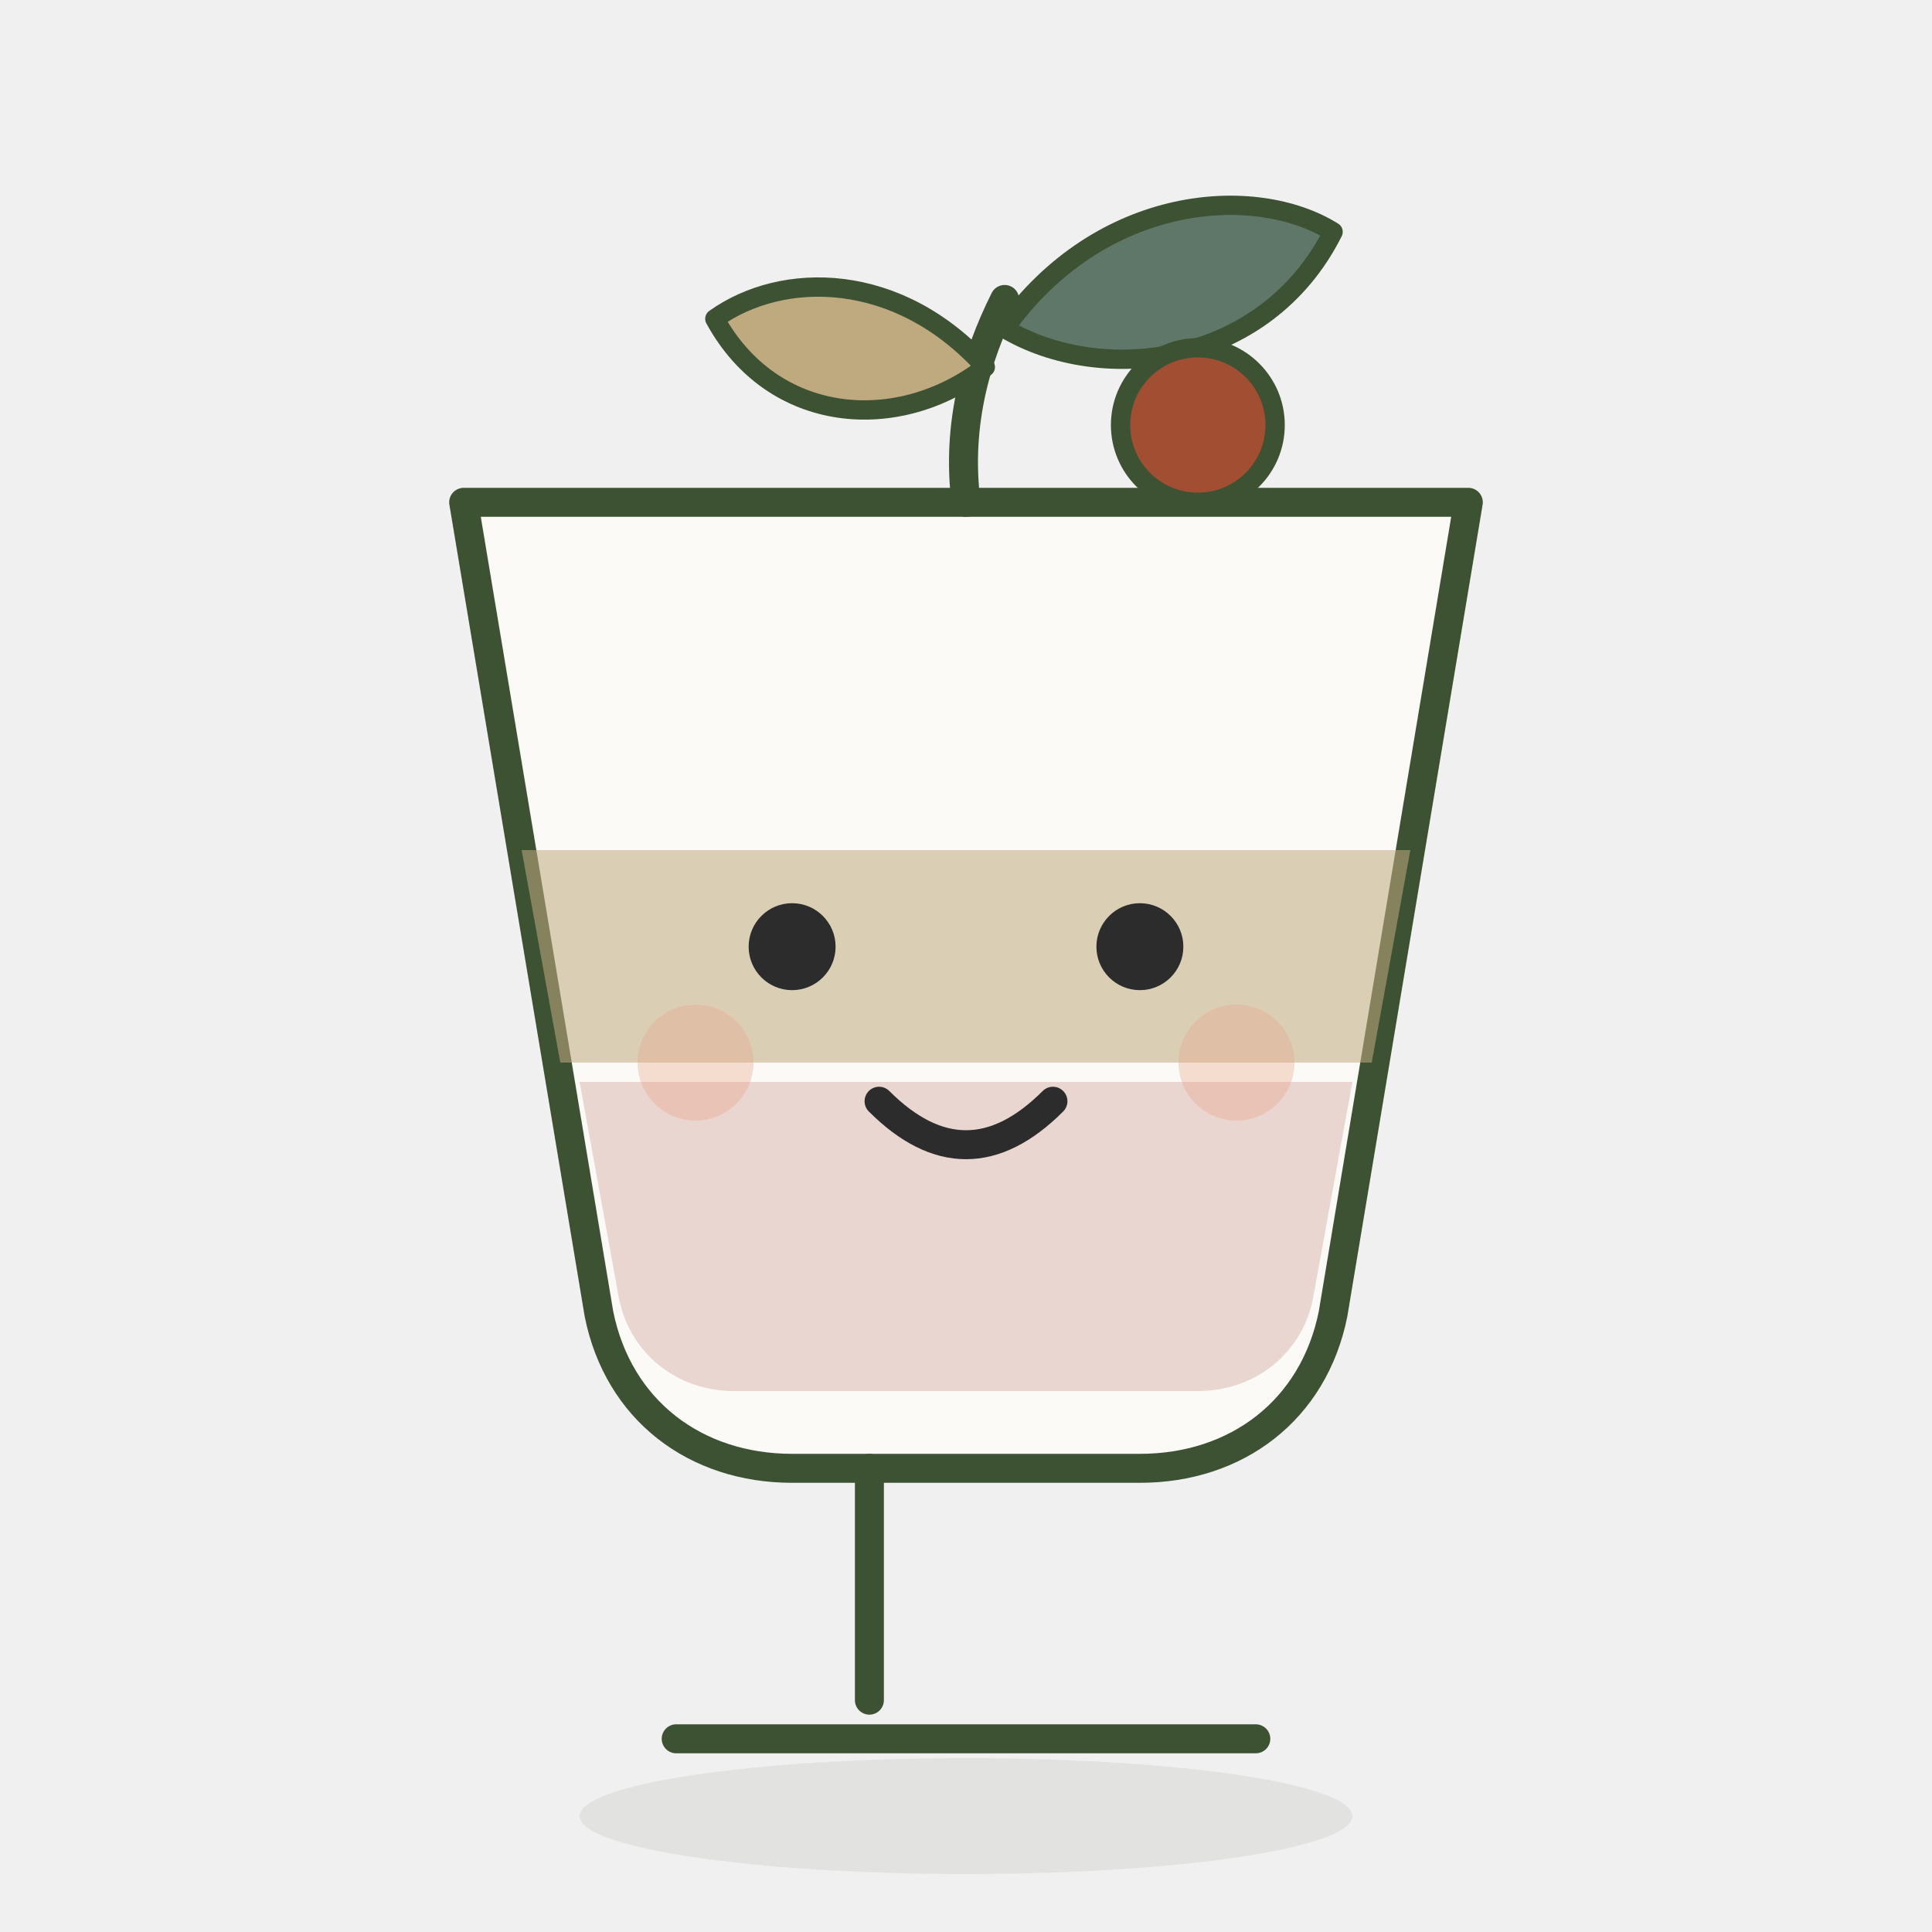
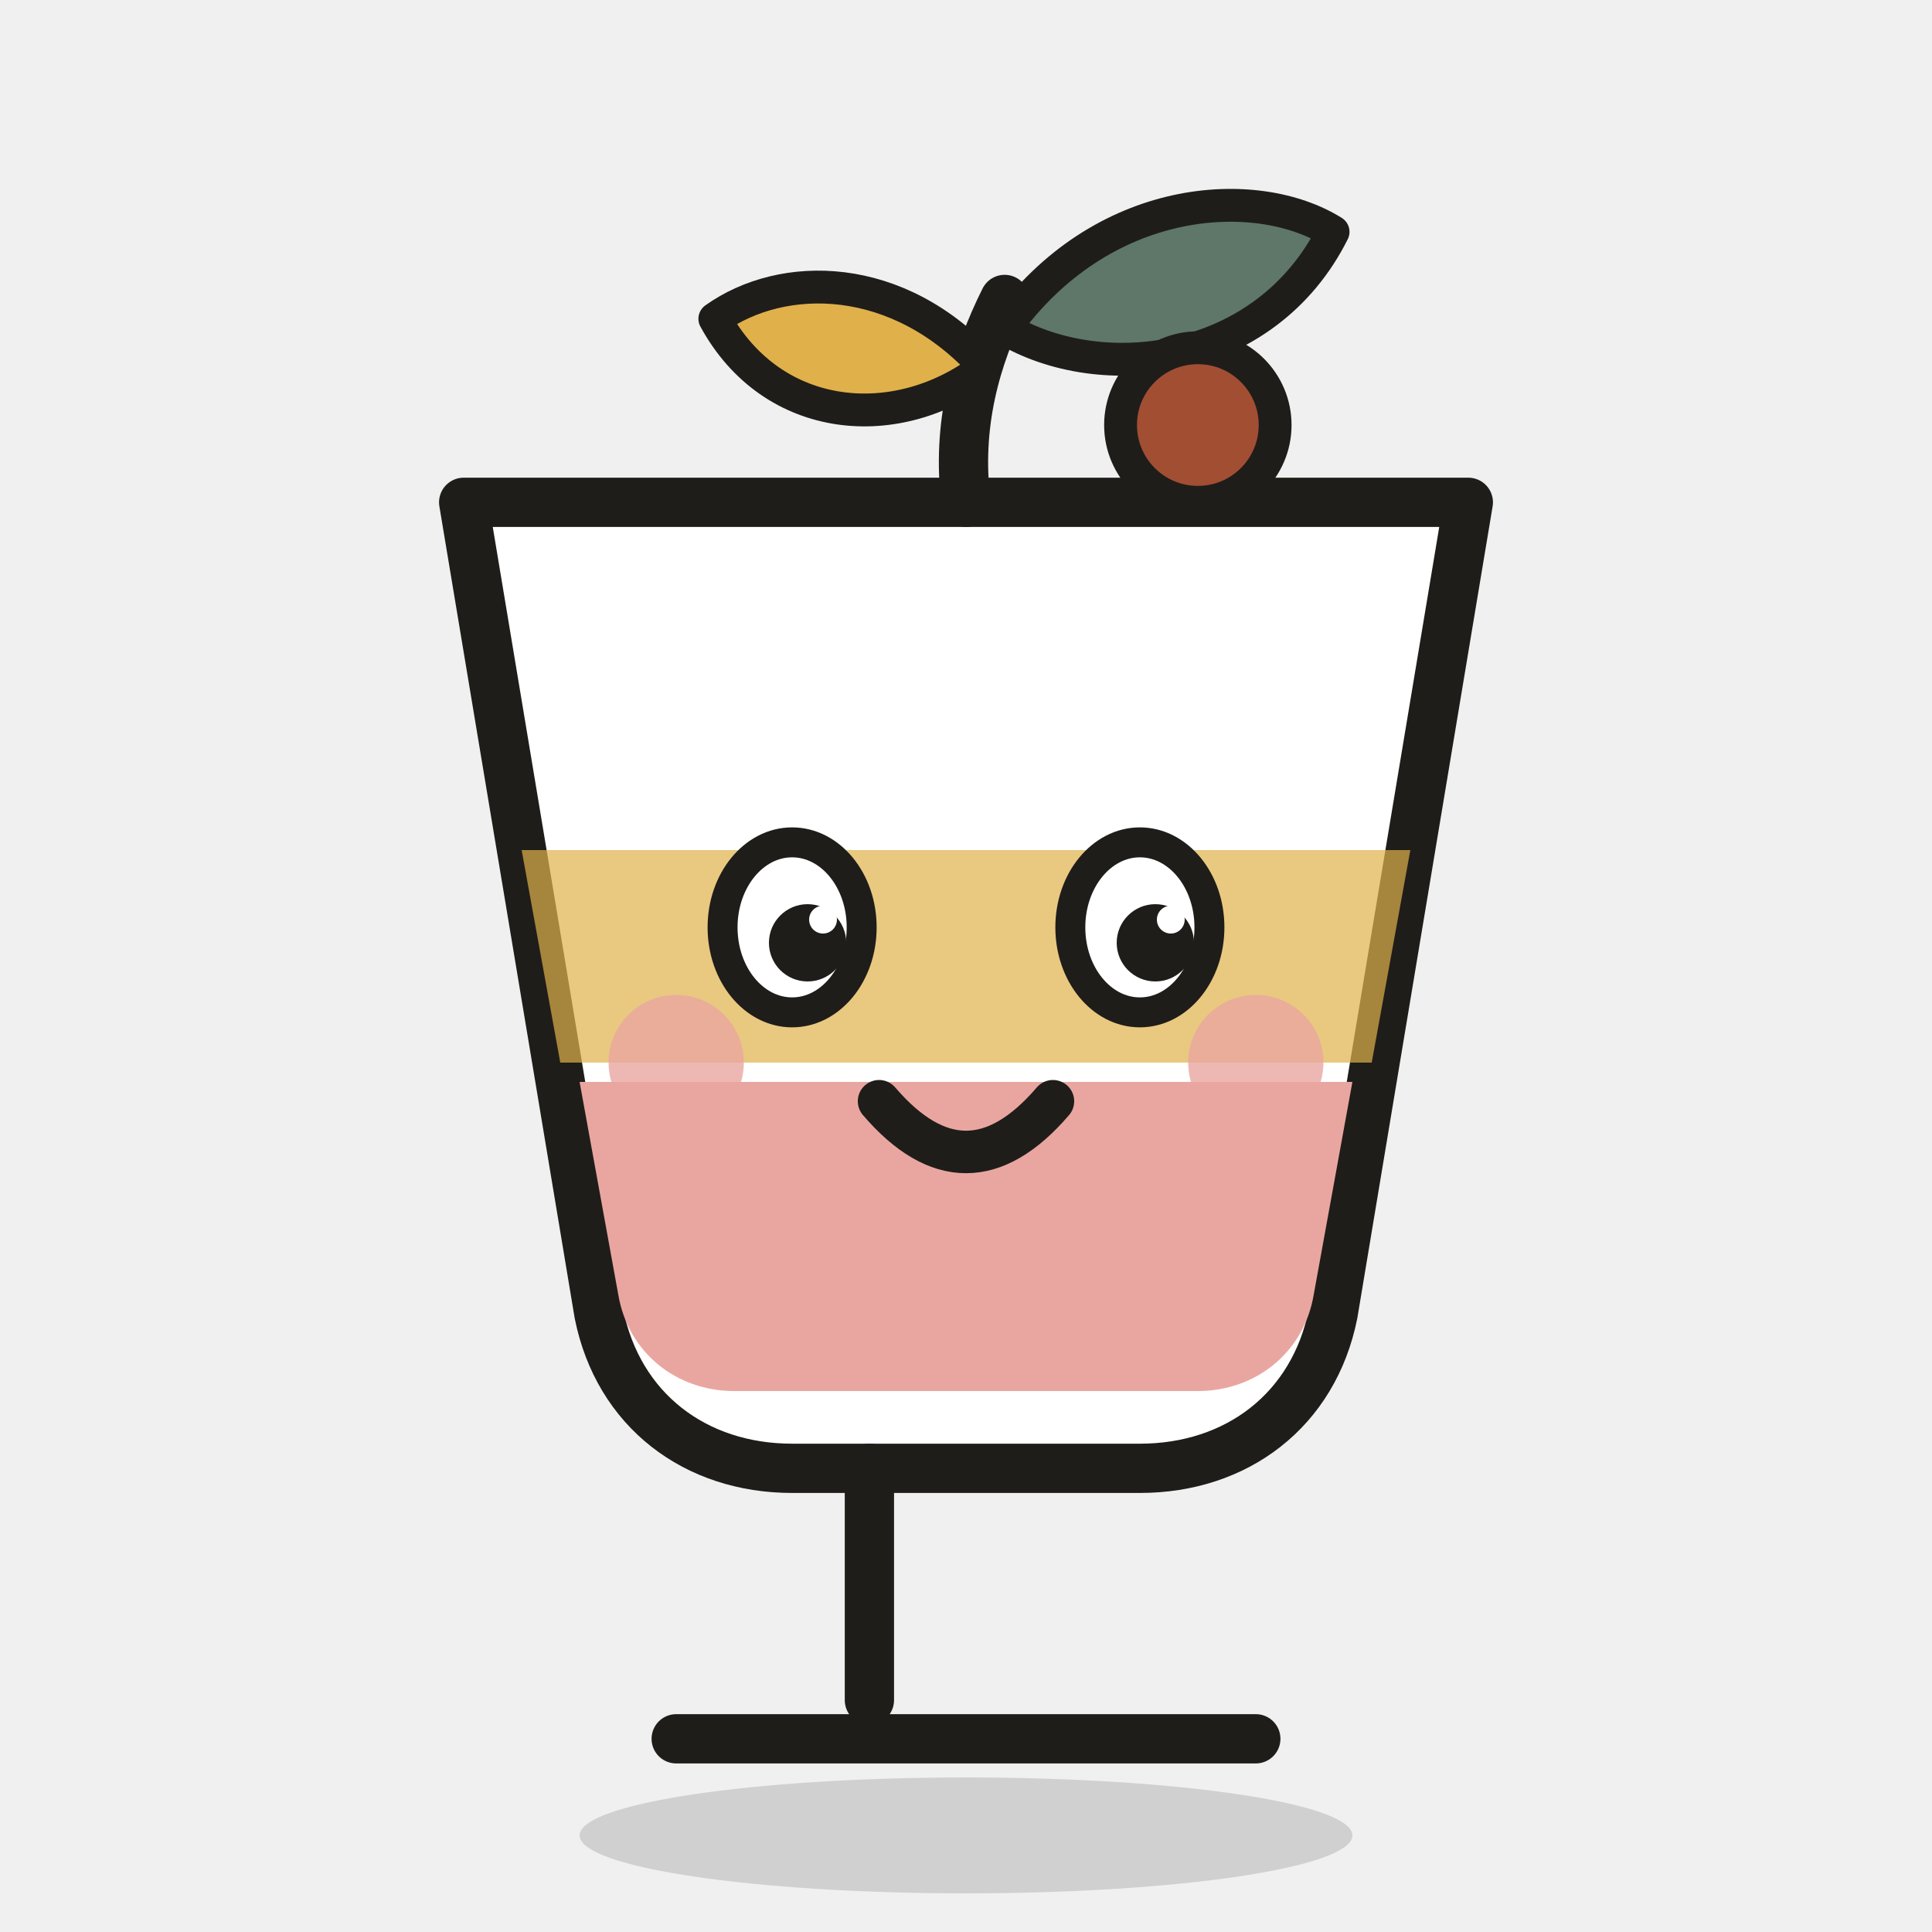
<svg xmlns="http://www.w3.org/2000/svg" viewBox="0 0 200 200" width="200" height="200">
+   <defs>
+     <pattern id="raster" width="7" height="7" patternUnits="userSpaceOnUse">
+       <circle cx="3.5" cy="3.5" r="1.7" fill="#c69a4c" opacity=".65" />
+     </pattern>
+     <clipPath id="tc">
+       <circle cx="100" cy="112" r="64" />
+     </clipPath>
+   </defs>
  <style>
@media (prefers-reduced-motion: no-preference) {
.hop{animation:hop 3.2s ease-in-out infinite;transform-origin:100px 186px}
.lis{animation:lis 2.8s ease-in-out infinite}
.oko{animation:mrk 5s infinite}
.bub{animation:bub 2.6s ease-in-out infinite}
.bub2{animation-delay:.7s}
.kon{animation:kon 1.6s ease-in-out infinite}
.kon2{animation-delay:.8s}
.lzice{animation:lzice 1.8s ease-in-out infinite;transform-origin:170px 168px}
}
@keyframes hop{0%,100%{transform:translateY(0) scale(1,1)}45%{transform:translateY(-5px) scale(.99,1.01)}55%{transform:translateY(-5px)}}
@keyframes lis{0%,100%{transform:rotate(-5deg)}50%{transform:rotate(6deg)}}
@keyframes mrk{0%,90%,100%{transform:scaleY(1)}93%{transform:scaleY(.1)}96%{transform:scaleY(1)}}
@keyframes bub{0%,100%{transform:translateY(0);opacity:1}50%{transform:translateY(-7px);opacity:.55}}
@keyframes kon{0%,100%{opacity:1;transform:translateY(0)}50%{opacity:.3;transform:translateY(3px)}}
@keyframes lzice{0%,100%{transform:rotate(-8deg)}50%{transform:rotate(10deg)}}
</style>
-   <ellipse cx="100" cy="188" rx="40" ry="6" fill="#3d5233" opacity=".08" />
+   <ellipse cx="100" cy="190" rx="40" ry="6" fill="#1f1d1a" opacity=".15" />
  <g class="hop">
-     <path d="M48 52h104l-14 84c-2 10-10 16-20 16H82c-10 0-18-6-20-16z" fill="#fbfaf6" stroke="#3d5233" stroke-width="3" stroke-linejoin="round" />
-     <path d="M54 88h92l-4 22H58z" fill="#bfa97f" opacity=".55" />
-     <path d="M60 112h80l-4 22c-1 6-6 10-12 10H76c-6 0-11-4-12-10z" fill="#e9d6d0" />
-     <path d="M90 152v24M70 180h60" stroke="#3d5233" stroke-width="3" stroke-linecap="round" />
+     <path d="M48 52h104l-14 84c-2 10-10 16-20 16H82c-10 0-18-6-20-16z" fill="#fff" stroke="#1f1d1a" stroke-width="5.1" stroke-linejoin="round" />
+     <path d="M54 88h92l-4 22H58z" fill="#e0b04a" opacity=".7" />
+     <path d="M60 112h80l-4 22c-1 6-6 10-12 10H76c-6 0-11-4-12-10z" fill="#e9a6a0" />
+     <path d="M90 152v24M70 180h60" stroke="#1f1d1a" stroke-width="5.1" stroke-linecap="round" />
    <g class="lis" style="transform-origin:100px 52px">
-       <path d="M100 52c-1-8 1-15 4-21" fill="none" stroke="#3d5233" stroke-width="3" stroke-linecap="round" />
-       <path d="M104 34c10-14 26-15 34-10-7 14-24 16-34 10z" fill="#5e7769" stroke="#3d5233" stroke-width="2" stroke-linejoin="round" />
-       <path d="M102 38c-9-10-21-10-28-5 6 11 19 12 28 5z" fill="#bfa97f" stroke="#3d5233" stroke-width="2" stroke-linejoin="round" />
+       <path d="M100 52c-1-8 1-15 4-21" fill="none" stroke="#1f1d1a" stroke-width="5.1" stroke-linecap="round" />
+       <path d="M104 34c10-14 26-15 34-10-7 14-24 16-34 10z" fill="#5e7769" stroke="#1f1d1a" stroke-width="3.4" stroke-linejoin="round" />
+       <path d="M102 38c-9-10-21-10-28-5 6 11 19 12 28 5z" fill="#e0b04a" stroke="#1f1d1a" stroke-width="3.4" stroke-linejoin="round" />
    </g>
-     <circle cx="124" cy="44" r="8" fill="#a24e33" stroke="#3d5233" stroke-width="2" />
-     <g class="oko" style="transform-origin:100px 98px">
-       <circle cx="82" cy="98" r="4.5" fill="#2c2c2c" />
-       <circle cx="118" cy="98" r="4.5" fill="#2c2c2c" />
+     <circle cx="124" cy="44" r="8" fill="#a24e33" stroke="#1f1d1a" stroke-width="3.4" />
+     <g class="oko" style="transform-origin:100px 96px">
+       <ellipse cx="82" cy="96" rx="7.2" ry="8.8" fill="#fff" stroke="#1f1d1a" stroke-width="3.1" />
+       <circle cx="83.6" cy="97.6" r="4" fill="#1f1d1a" />
+       <circle cx="85.2" cy="95.2" r="1.44" fill="#fff" />
+       <ellipse cx="118" cy="96" rx="7.2" ry="8.8" fill="#fff" stroke="#1f1d1a" stroke-width="3.1" />
+       <circle cx="119.6" cy="97.6" r="4" fill="#1f1d1a" />
+       <circle cx="121.2" cy="95.2" r="1.44" fill="#fff" />
    </g>
-     <path d="M91 114c6 6 12 6 18 0" fill="none" stroke="#2c2c2c" stroke-width="3" stroke-linecap="round" />
-     <circle cx="72" cy="110" r="6" fill="#e8a487" opacity=".35" />
-     <circle cx="128" cy="110" r="6" fill="#e8a487" opacity=".35" />
+     <path d="M91 114c6 7 12 7 18 0" fill="none" stroke="#1f1d1a" stroke-width="4.4" stroke-linecap="round" />
+     <circle cx="70" cy="110" r="7" fill="#e9a6a0" opacity=".8" />
+     <circle cx="130" cy="110" r="7" fill="#e9a6a0" opacity=".8" />
  </g>
</svg>
